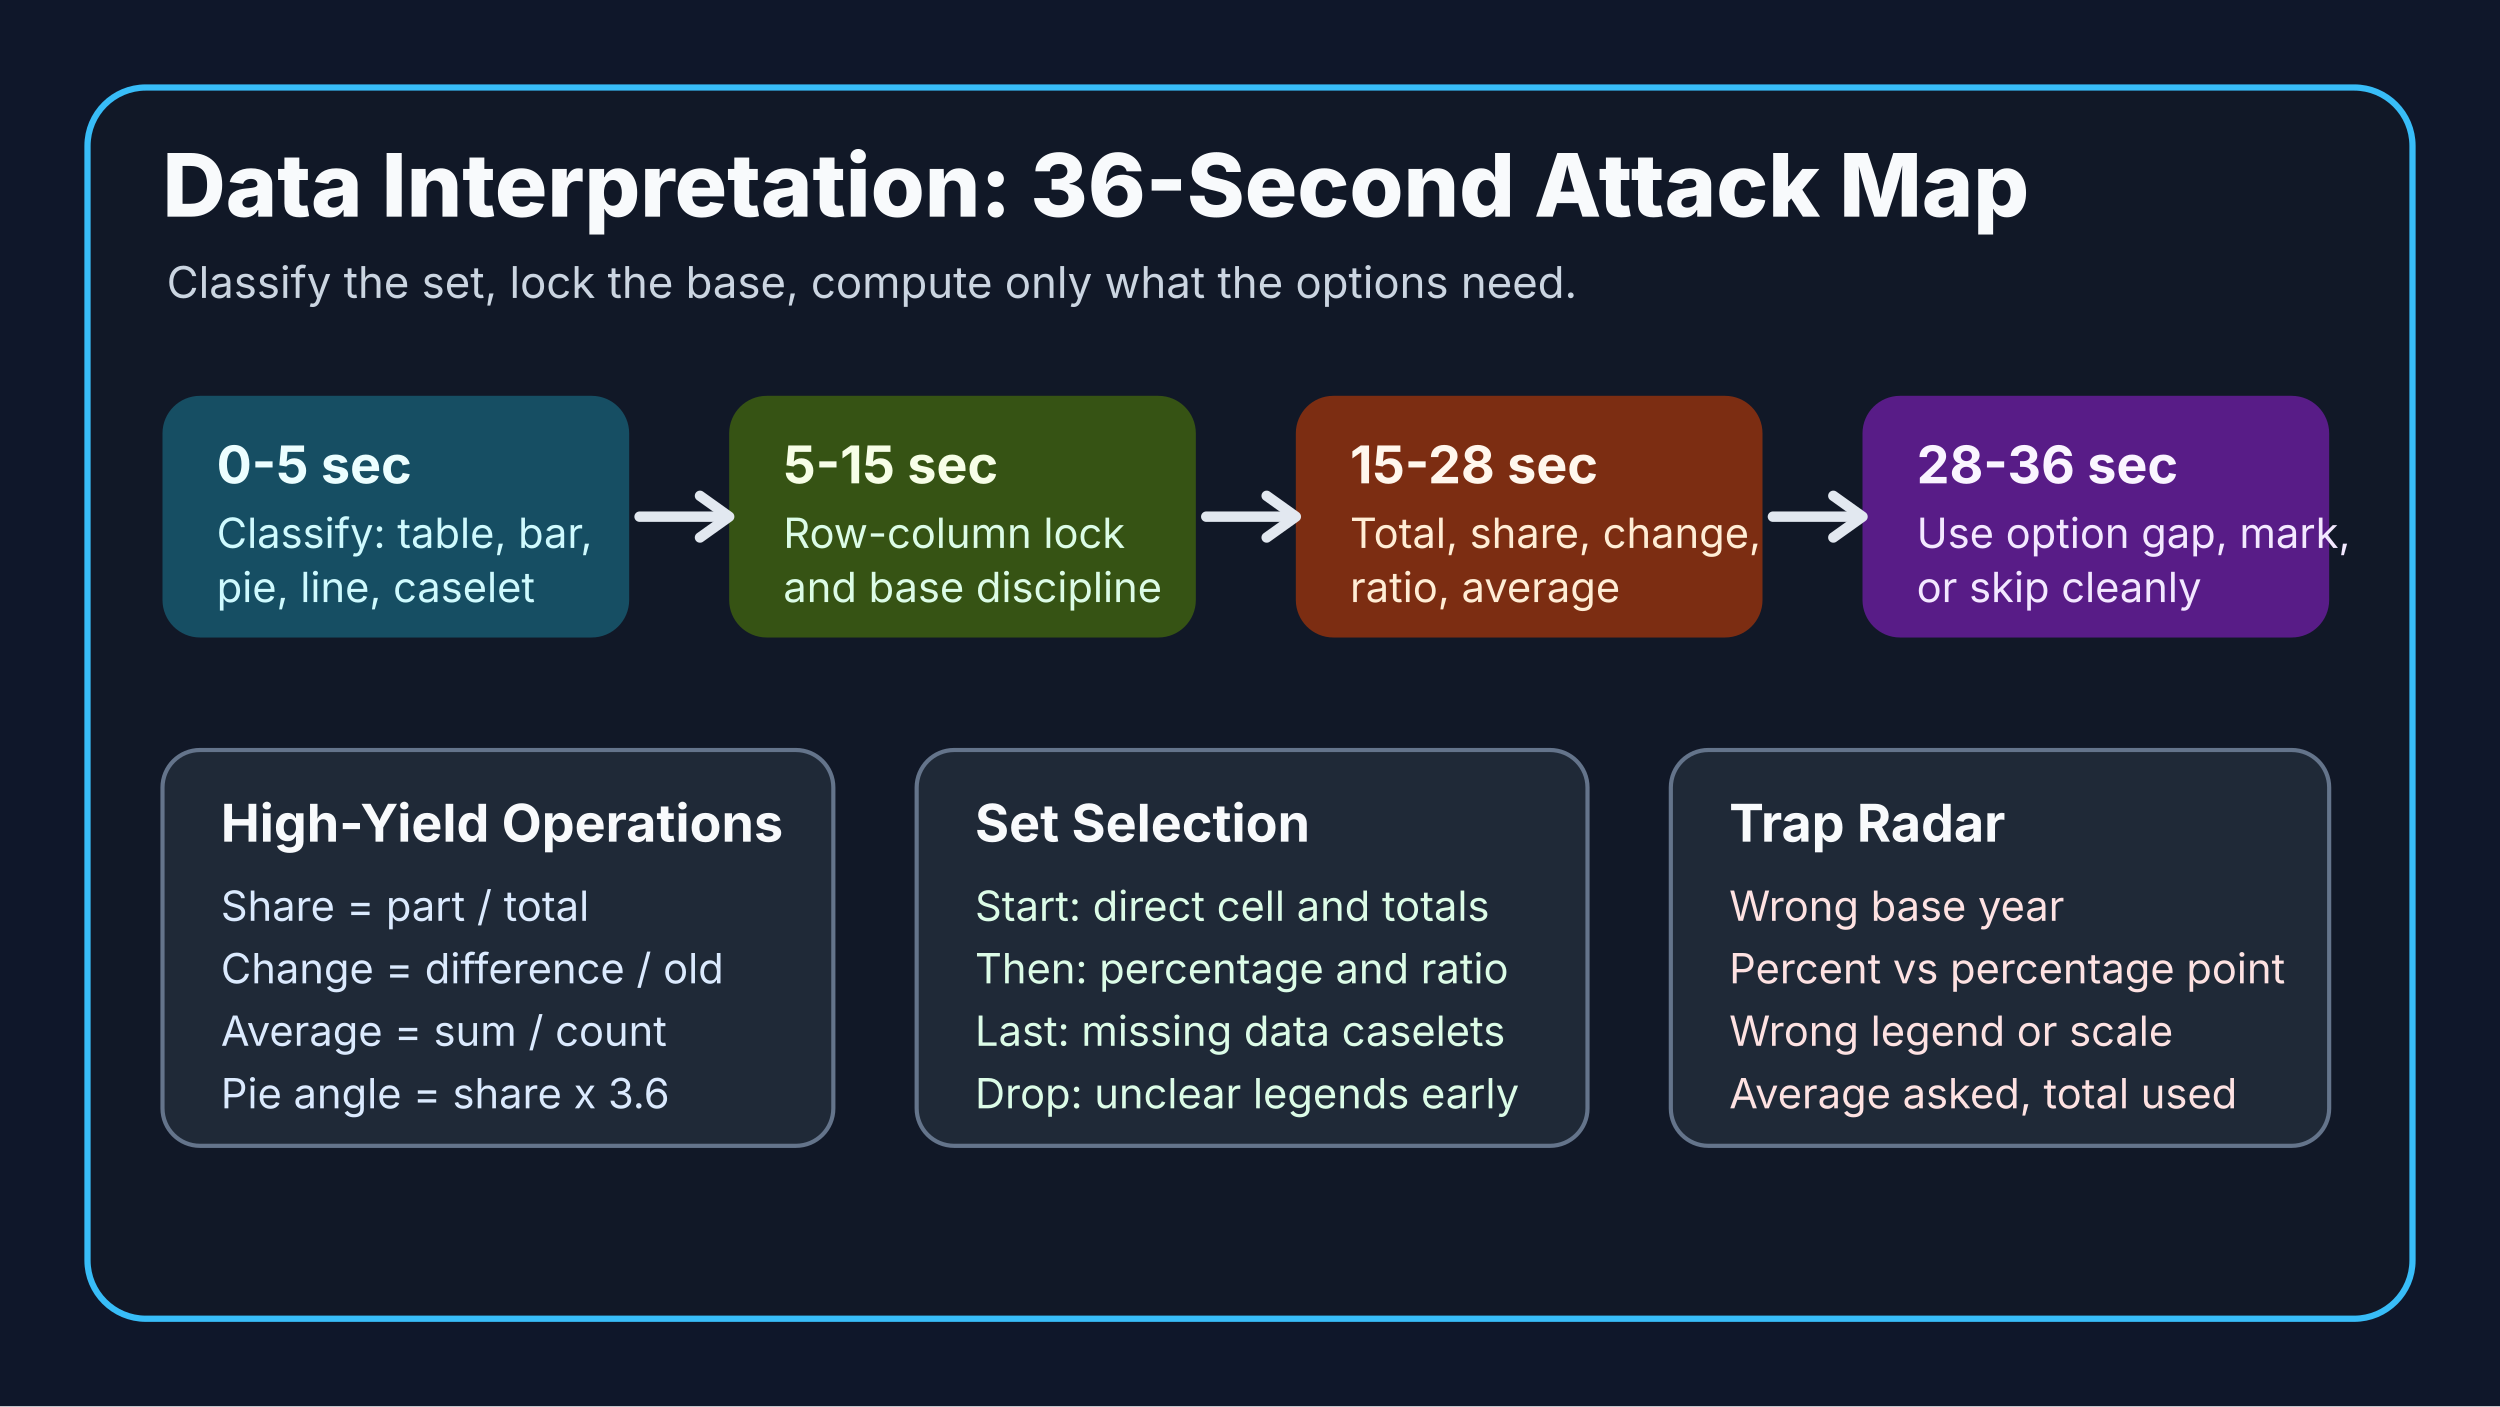
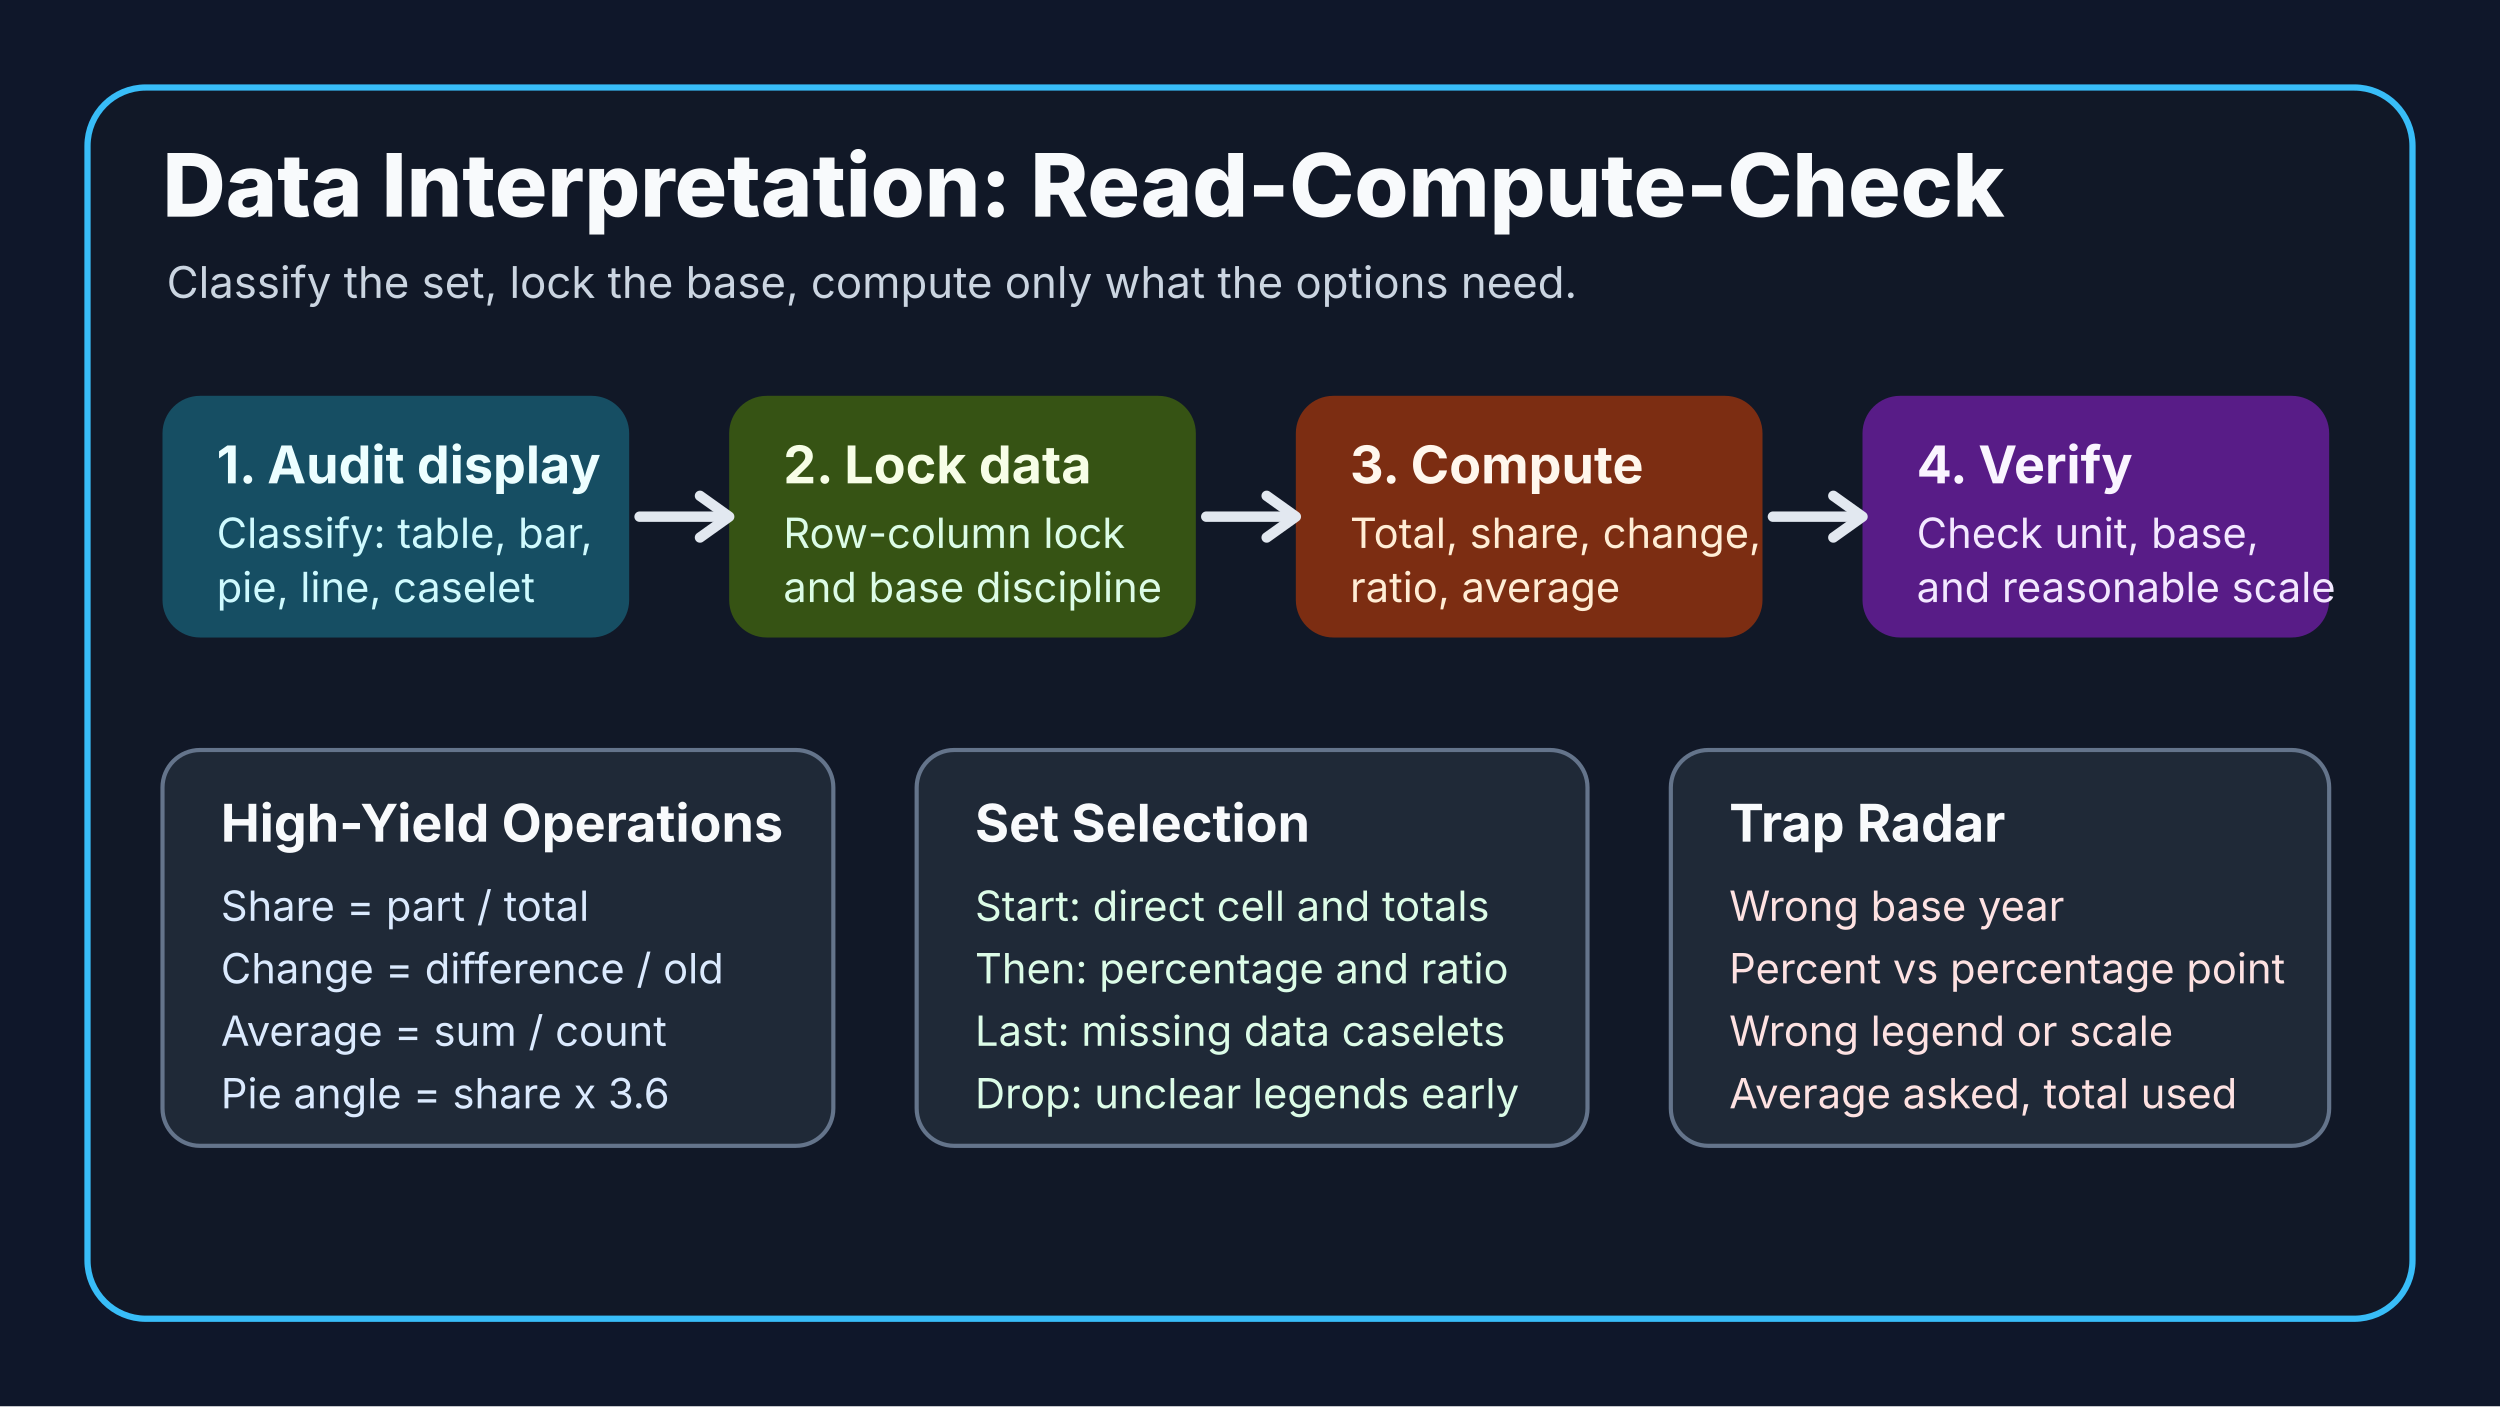
<svg xmlns="http://www.w3.org/2000/svg" width="1200" height="675" viewBox="0 0 1200 675" role="img" aria-labelledby="title desc">
  <rect width="1200" height="675" fill="#0f172a" />
  <rect x="42" y="42" width="1116" height="591" rx="28" fill="#111827" stroke="#38bdf8" stroke-width="3" />
-   <text x="78" y="104" fill="#f8fafc" font-family="Inter, Arial, sans-serif" font-size="42" font-weight="800">Data Interpretation: 36-Second Attack Map</text>
+   <text x="78" y="104" fill="#f8fafc" font-family="Inter, Arial, sans-serif" font-size="42" font-weight="800">Data Interpretation: Read-Compute-Check</text>
  <text x="80" y="143" fill="#cbd5e1" font-family="Inter, Arial, sans-serif" font-size="21">Classify the set, lock the base, compute only what the options need.</text>
  <g font-family="Inter, Arial, sans-serif">
    <rect x="78" y="190" width="224" height="116" rx="18" fill="#164e63" />
-     <text x="104" y="232" fill="#ecfeff" font-size="25" font-weight="750">0-5 sec</text>
+     <text x="104" y="232" fill="#ecfeff" font-size="25" font-weight="750">1. Audit display</text>
    <text x="104" y="263" fill="#cffafe" font-size="20">Classify: table, bar,</text>
    <text x="104" y="289" fill="#cffafe" font-size="20">pie, line, caselet</text>
    <rect x="350" y="190" width="224" height="116" rx="18" fill="#365314" />
-     <text x="376" y="232" fill="#f7fee7" font-size="25" font-weight="750">5-15 sec</text>
+     <text x="376" y="232" fill="#f7fee7" font-size="25" font-weight="750">2. Lock data</text>
    <text x="376" y="263" fill="#dcfce7" font-size="20">Row-column lock</text>
    <text x="376" y="289" fill="#dcfce7" font-size="20">and base discipline</text>
    <rect x="622" y="190" width="224" height="116" rx="18" fill="#7c2d12" />
-     <text x="648" y="232" fill="#fff7ed" font-size="25" font-weight="750">15-28 sec</text>
+     <text x="648" y="232" fill="#fff7ed" font-size="25" font-weight="750">3. Compute</text>
    <text x="648" y="263" fill="#ffedd5" font-size="20">Total, share, change,</text>
    <text x="648" y="289" fill="#ffedd5" font-size="20">ratio, average</text>
    <rect x="894" y="190" width="224" height="116" rx="18" fill="#581c87" />
-     <text x="920" y="232" fill="#faf5ff" font-size="25" font-weight="750">28-36 sec</text>
-     <text x="920" y="263" fill="#f3e8ff" font-size="20">Use option gap, mark,</text>
-     <text x="920" y="289" fill="#f3e8ff" font-size="20">or skip cleanly</text>
+     <text x="920" y="232" fill="#faf5ff" font-size="25" font-weight="750">4. Verify</text>
+     <text x="920" y="263" fill="#f3e8ff" font-size="20">Check unit, base,</text>
+     <text x="920" y="289" fill="#f3e8ff" font-size="20">and reasonable scale</text>
    <path d="M307 248h38" stroke="#e2e8f0" stroke-width="5" stroke-linecap="round" />
    <path d="M579 248h38" stroke="#e2e8f0" stroke-width="5" stroke-linecap="round" />
    <path d="M851 248h38" stroke="#e2e8f0" stroke-width="5" stroke-linecap="round" />
    <path d="M336 238l14 10-14 10" fill="none" stroke="#e2e8f0" stroke-width="5" stroke-linecap="round" stroke-linejoin="round" />
    <path d="M608 238l14 10-14 10" fill="none" stroke="#e2e8f0" stroke-width="5" stroke-linecap="round" stroke-linejoin="round" />
    <path d="M880 238l14 10-14 10" fill="none" stroke="#e2e8f0" stroke-width="5" stroke-linecap="round" stroke-linejoin="round" />
    <rect x="78" y="360" width="322" height="190" rx="18" fill="#1f2937" stroke="#64748b" stroke-width="2" />
    <text x="106" y="404" fill="#f8fafc" font-size="25" font-weight="750">High-Yield Operations</text>
    <text x="106" y="442" fill="#dbeafe" font-size="20">Share = part / total</text>
    <text x="106" y="472" fill="#dbeafe" font-size="20">Change = difference / old</text>
    <text x="106" y="502" fill="#dbeafe" font-size="20">Average = sum / count</text>
    <text x="106" y="532" fill="#dbeafe" font-size="20">Pie angle = share x 3.6</text>
    <rect x="440" y="360" width="322" height="190" rx="18" fill="#1f2937" stroke="#64748b" stroke-width="2" />
    <text x="468" y="404" fill="#f8fafc" font-size="25" font-weight="750">Set Selection</text>
    <text x="468" y="442" fill="#dcfce7" font-size="20">Start: direct cell and totals</text>
    <text x="468" y="472" fill="#dcfce7" font-size="20">Then: percentage and ratio</text>
    <text x="468" y="502" fill="#dcfce7" font-size="20">Last: missing data caselets</text>
    <text x="468" y="532" fill="#dcfce7" font-size="20">Drop: unclear legends early</text>
    <rect x="802" y="360" width="316" height="190" rx="18" fill="#1f2937" stroke="#64748b" stroke-width="2" />
    <text x="830" y="404" fill="#f8fafc" font-size="25" font-weight="750">Trap Radar</text>
    <text x="830" y="442" fill="#fee2e2" font-size="20">Wrong base year</text>
    <text x="830" y="472" fill="#fee2e2" font-size="20">Percent vs percentage point</text>
    <text x="830" y="502" fill="#fee2e2" font-size="20">Wrong legend or scale</text>
    <text x="830" y="532" fill="#fee2e2" font-size="20">Average asked, total used</text>
  </g>
</svg>
